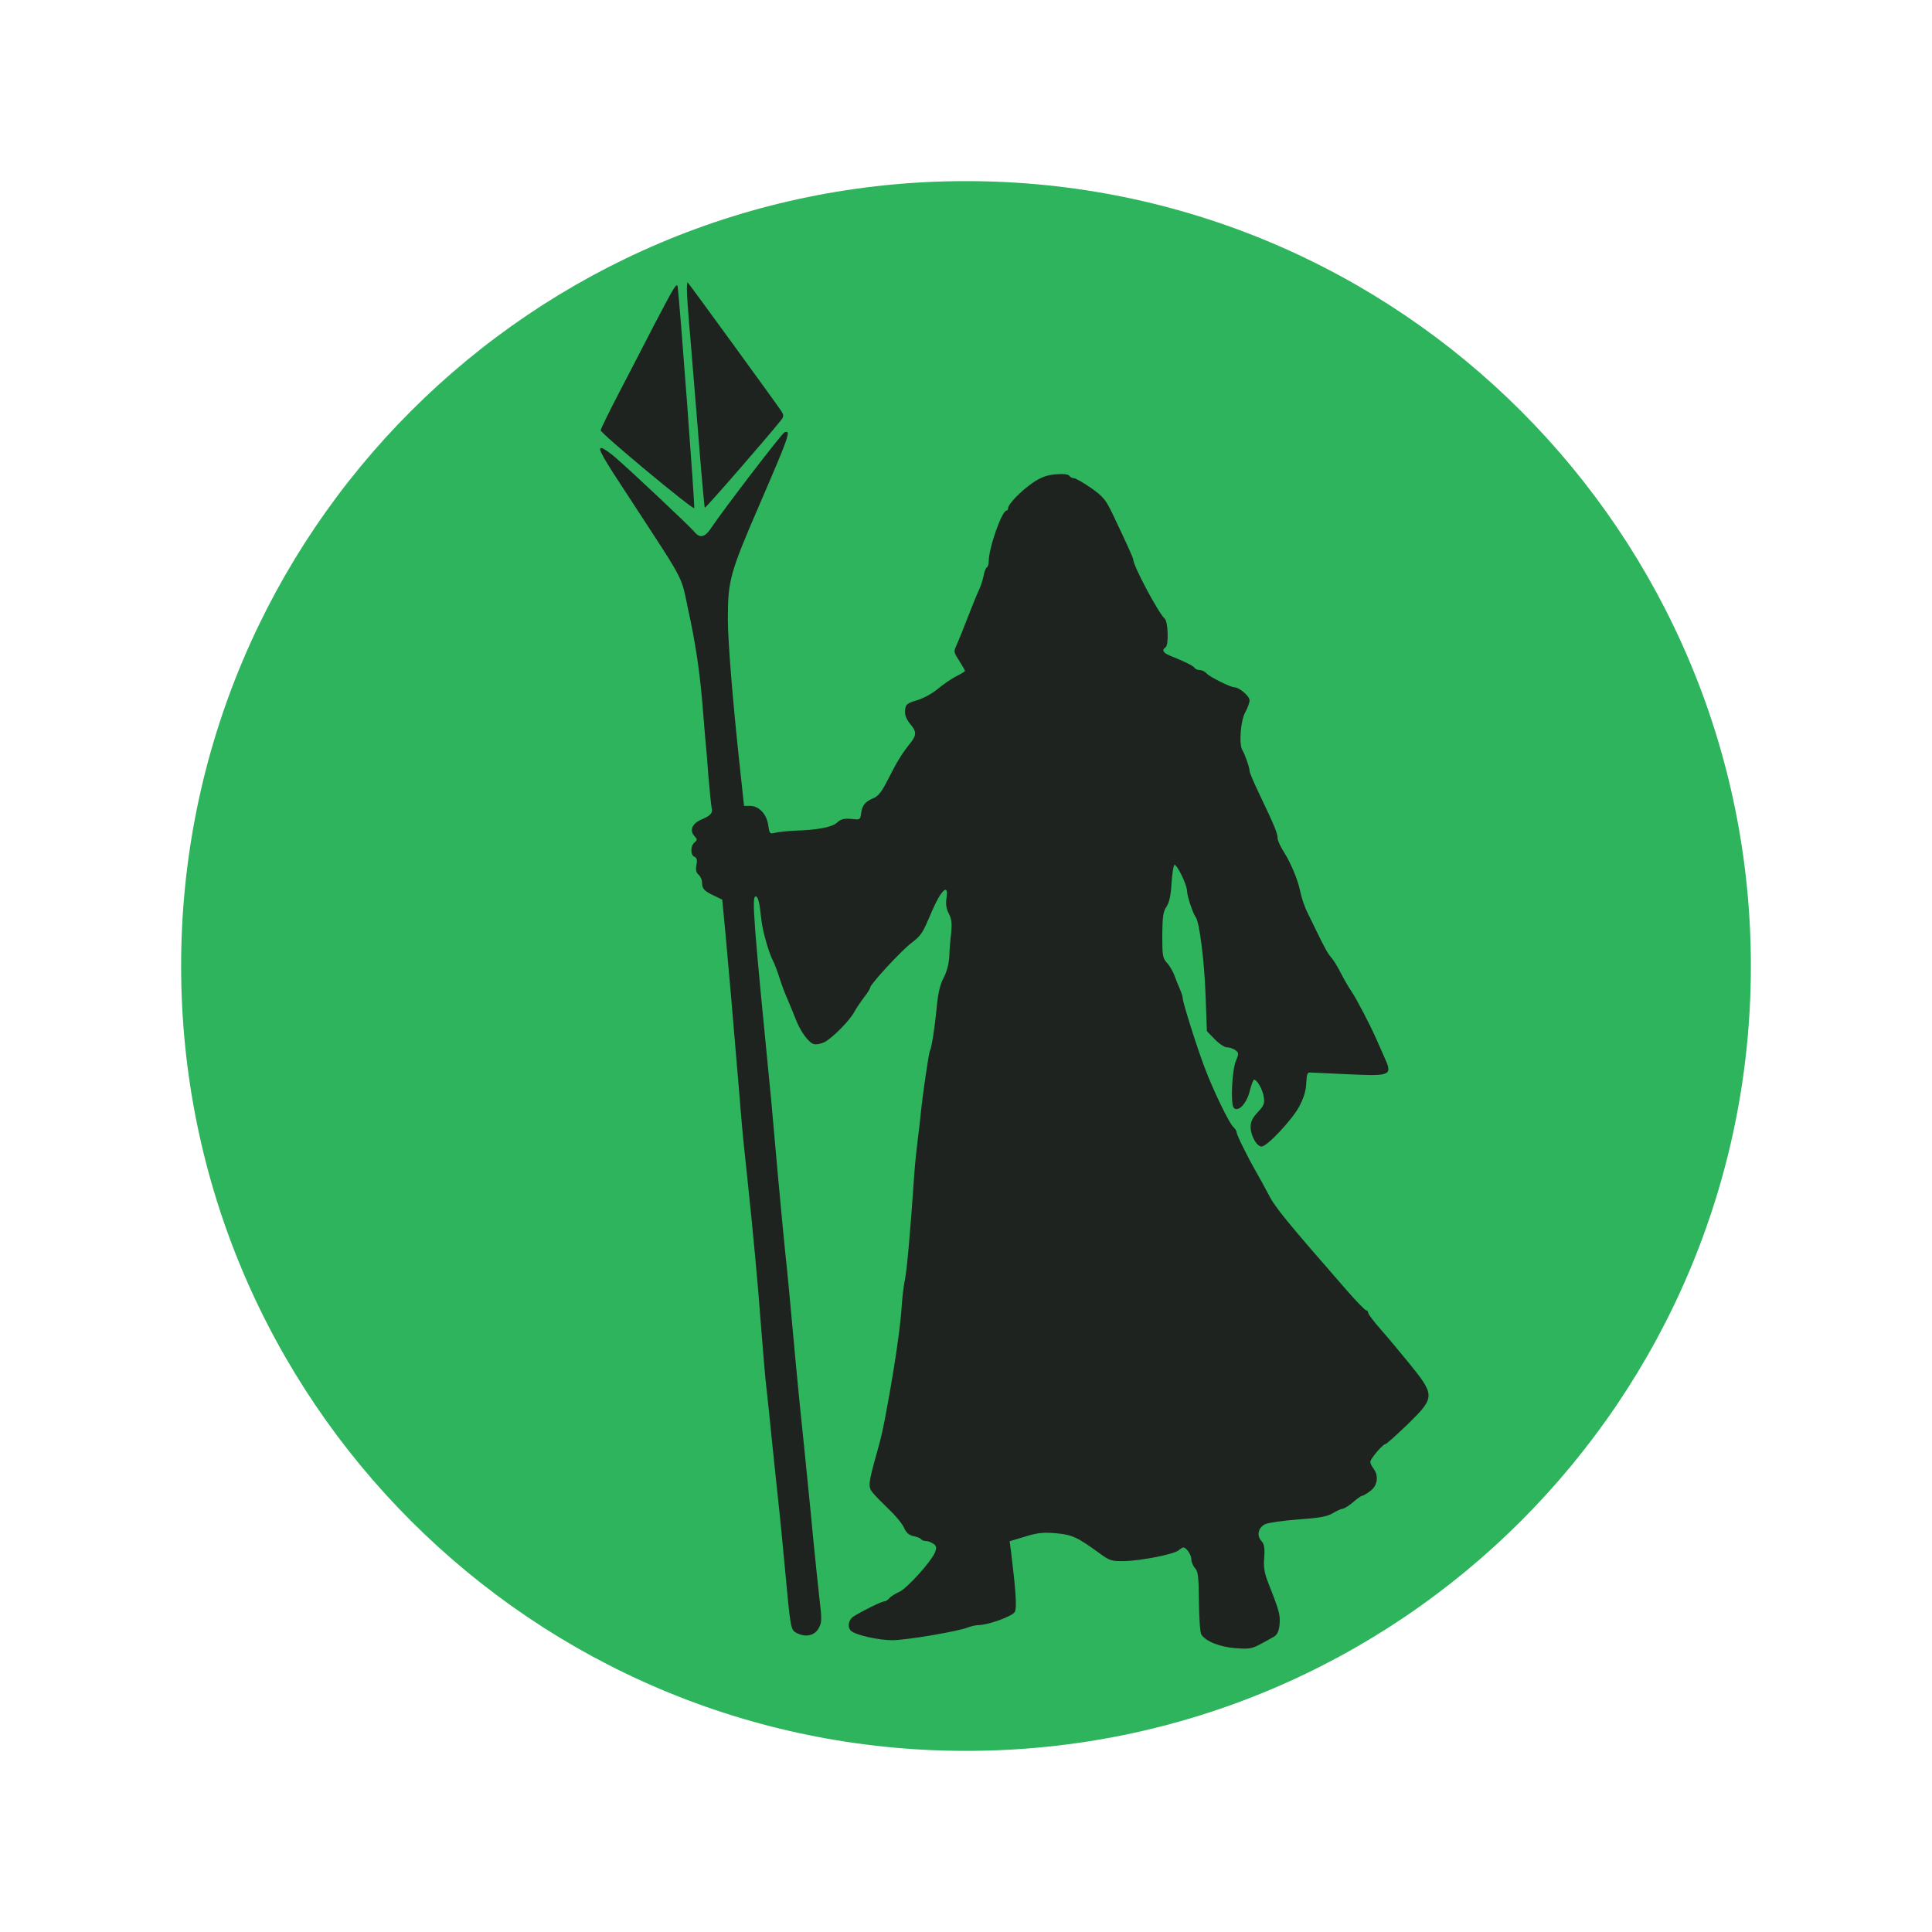
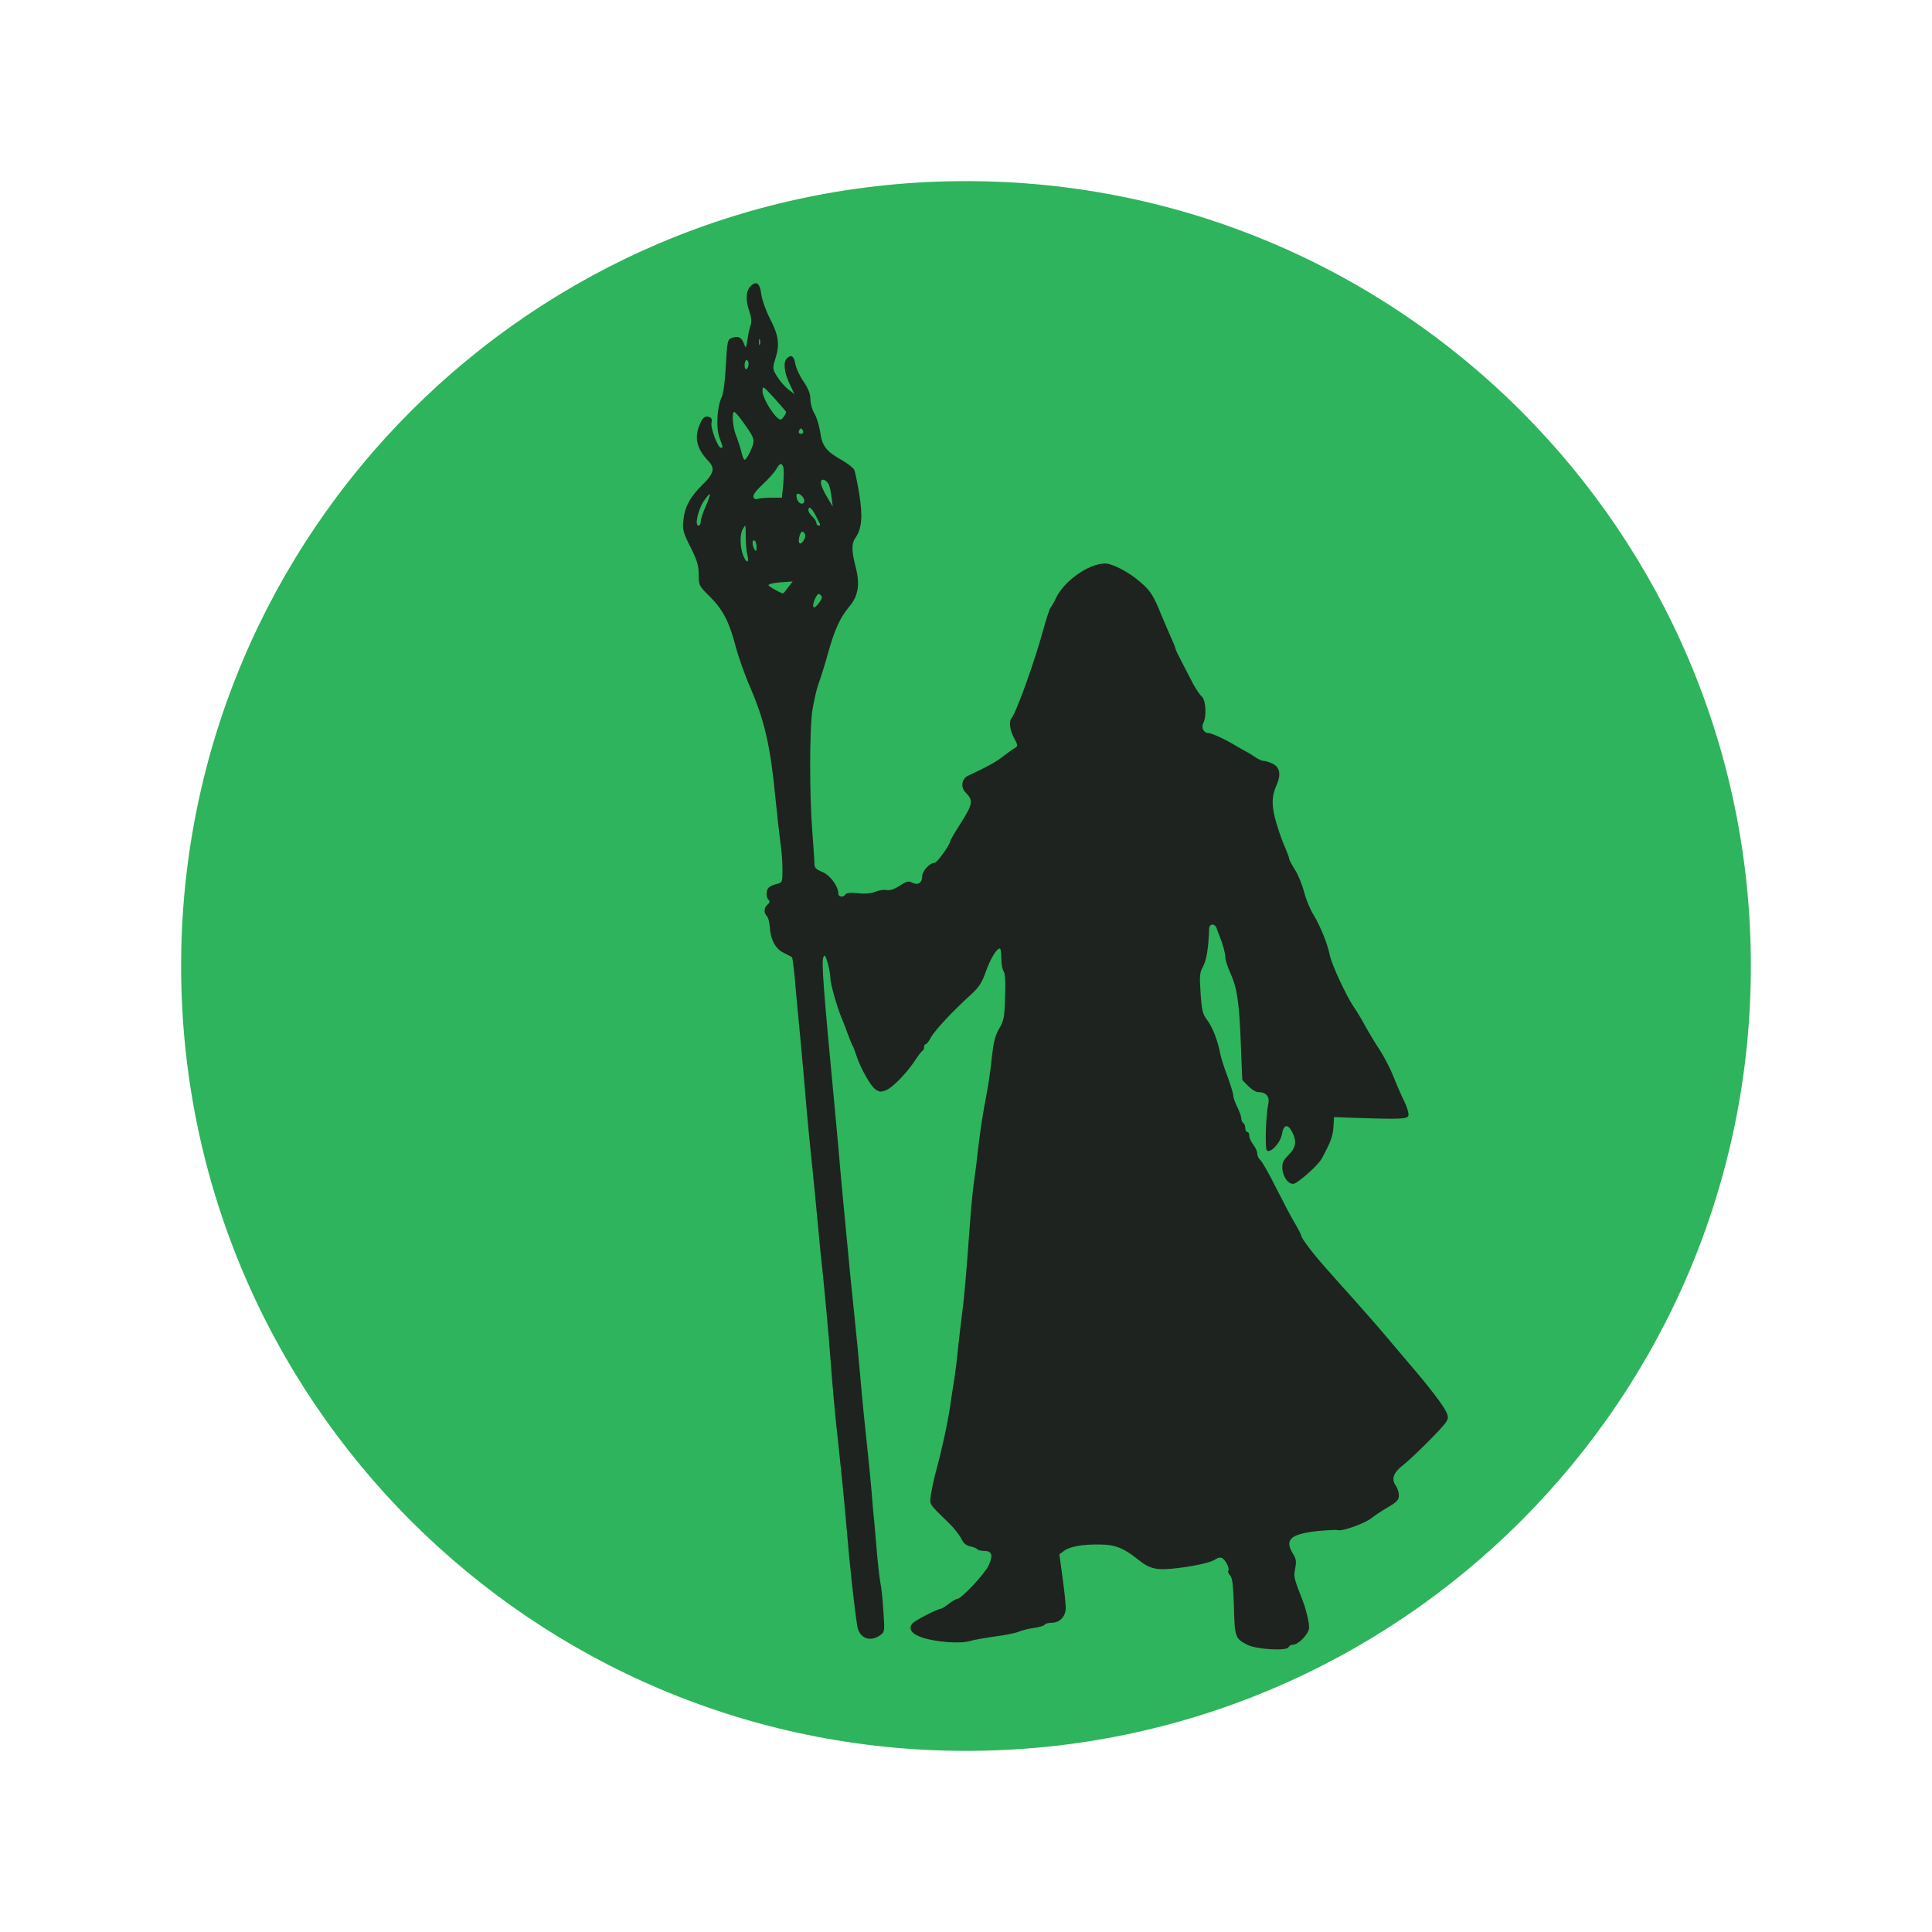
<svg xmlns="http://www.w3.org/2000/svg" viewBox="0 0 128 128">
  <circle cx="64" cy="64" r="52" fill="#2eb45c" />
-   <g transform="matrix(0.014283 0 0 -0.014283 -2.625 124.664)">
+   <g transform="matrix(0.013216 0 0 -0.013216 5.850088 123.634)">
    <g fill="#1e231f" stroke="none">
-       <path d="M3370 7384 c0 -21 5 -91 10 -154 6 -63 23 -281 40 -484 16 -203 31  -371 33 -373 4 -3 307 346 356 409 11 15 11 22 -5 45 -14 22 -417 576 -431  592 -1 2 -3 -13 -3 -35z" />
-       <path d="M3309 7389 c-9 -13 -51 -91 -94 -174 -42 -82 -115 -223 -161 -311  -46 -89 -84 -166 -84 -172 0 -14 427 -369 434 -361 4 6 -68 968 -77 1028 -1  10 -7 7 -18 -10z" />
-       <path d="M3823 6723 c-12 -4 -283 -358 -339 -442 -30 -46 -54 -52 -81 -18 -20  24 -288 277 -367 345 -27 23 -55 42 -63 42 -18 0 1 -35 142 -249 251 -385 226  -337 261 -501 33 -150 52 -277 65 -425 5 -66 12 -142 14 -170 3 -27 10 -108  15 -180 6 -71 13 -137 15 -145 7 -22 -6 -36 -47 -53 -43 -18 -57 -50 -34 -76  15 -16 15 -19 1 -31 -19 -16 -19 -59 0 -66 11 -5 14 -15 9 -38 -4 -23 -1 -36  10 -45 9 -8 16 -23 16 -35 0 -30 10 -41 55 -62 l39 -19 17 -180 c15 -162 31  -350 60 -695 14 -171 18 -221 35 -375 32 -300 53 -529 68 -730 9 -115 20 -248  26 -295 5 -47 17 -155 25 -240 9 -85 22 -213 30 -285 8 -71 21 -209 30 -305  26 -279 26 -283 55 -297 41 -21 82 -12 101 22 15 27 16 40 3 145 -7 63 -20  189 -29 280 -8 91 -27 273 -40 405 -14 132 -32 312 -40 400 -31 338 -35 384  -50 525 -8 80 -24 246 -35 370 -11 124 -24 270 -29 325 -82 832 -91 945 -72  945 11 0 18 -27 26 -105 6 -57 35 -158 57 -199 5 -10 18 -44 28 -75 9 -31 27  -76 38 -101 11 -25 27 -65 37 -90 21 -55 58 -107 84 -115 11 -3 33 1 49 9 37  19 119 102 139 141 9 17 29 46 44 66 16 20 29 41 29 46 0 15 143 170 190 206  47 36 52 43 96 147 43 101 80 134 68 62 -4 -27 -1 -49 11 -72 13 -24 15 -46  11 -89 -4 -31 -8 -81 -9 -111 -2 -34 -12 -71 -26 -97 -16 -30 -26 -71 -32  -135 -9 -96 -24 -192 -32 -205 -5 -9 -33 -198 -42 -288 -3 -33 -10 -91 -15  -130 -5 -38 -12 -106 -15 -150 -20 -290 -35 -455 -45 -500 -5 -22 -12 -83 -15  -135 -7 -90 -30 -249 -62 -425 -23 -127 -29 -155 -53 -240 -39 -140 -40 -153  -18 -181 11 -14 45 -48 75 -77 31 -29 62 -67 70 -85 10 -23 22 -34 43 -39 17  -3 33 -10 36 -14 3 -5 13 -9 23 -9 9 0 25 -6 35 -13 14 -10 15 -18 7 -39 -16  -42 -131 -169 -166 -184 -17 -7 -37 -20 -45 -28 -7 -9 -18 -16 -24 -16 -13 0  -102 -44 -143 -70 -25 -16 -30 -52 -10 -68 24 -19 126 -42 189 -42 65 0 302  40 351 59 16 6 38 11 49 11 45 0 158 41 169 61 10 19 5 96 -17 276 l-7 52 73  22 c59 18 86 20 143 15 74 -7 98 -18 197 -90 52 -38 59 -40 120 -39 81 2 230  32 251 50 8 7 18 13 22 13 14 0 37 -34 37 -55 0 -13 8 -31 17 -41 14 -14 17  -39 18 -153 1 -75 5 -144 11 -154 18 -31 86 -59 160 -64 61 -5 76 -2 113 18  24 13 52 28 62 34 20 10 29 35 29 80 0 31 -11 64 -53 170 -18 46 -23 73 -19  118 3 45 0 63 -13 77 -23 26 -15 62 17 78 15 7 84 17 153 22 98 7 134 13 161  29 19 12 41 21 47 21 7 1 28 14 47 30 19 17 38 30 43 30 4 0 21 10 37 22 34  25 40 70 15 104 -8 10 -15 24 -15 31 0 14 58 83 71 83 4 0 51 42 104 93 127  125 127 132 -1 289 -37 45 -93 113 -126 150 -32 36 -58 71 -58 77 0 6 -4 11  -9 11 -5 0 -47 43 -93 96 -281 322 -330 382 -361 443 -19 36 -45 84 -58 106  -38 66 -89 169 -89 181 0 6 -7 17 -15 24 -19 16 -94 171 -133 275 -37 97 -102  304 -102 322 0 7 -6 27 -14 45 -8 18 -20 48 -26 65 -7 18 -22 43 -34 56 -19  20 -21 34 -21 127 1 86 4 110 20 133 13 20 20 53 23 108 3 44 9 82 13 85 11 6  59 -92 59 -121 0 -24 28 -105 40 -121 17 -20 40 -199 46 -364 l6 -165 36 -37  c20 -21 46 -38 57 -38 12 0 29 -6 39 -13 16 -12 17 -16 3 -49 -19 -45 -26  -203 -10 -219 21 -21 60 21 74 79 7 28 16 52 20 52 14 0 40 -46 45 -81 5 -29  0 -40 -28 -70 -26 -28 -34 -45 -33 -72 2 -41 29 -87 51 -87 25 0 140 122 174  185 22 42 32 75 33 110 2 42 5 50 21 48 10 0 89 -4 175 -8 199 -9 205 -6 166  80 -15 33 -33 74 -40 90 -28 63 -89 180 -112 214 -14 20 -36 59 -50 86 -14 28  -33 59 -43 70 -18 21 -32 47 -70 125 -12 25 -30 61 -39 80 -16 31 -29 70 -37  107 -9 47 -42 126 -70 171 -19 29 -34 61 -34 72 0 22 -14 57 -81 197 -27 56  -49 107 -49 115 0 16 -22 78 -33 96 -17 26 -9 138 13 176 11 20 20 45 20 56 0  19 -48 60 -70 60 -18 0 -117 49 -130 65 -7 8 -21 15 -31 15 -10 0 -21 5 -24  10 -6 10 -43 28 -117 58 -29 12 -36 26 -18 37 16 10 12 121 -4 134 -28 24  -146 245 -146 275 0 7 -39 92 -92 203 -35 74 -46 87 -104 128 -36 25 -71 45  -79 45 -8 0 -17 5 -21 11 -4 7 -28 10 -63 7 -43 -4 -68 -13 -108 -40 -54 -38  -113 -98 -113 -117 0 -6 -3 -11 -7 -11 -22 0 -83 -174 -83 -236 0 -13 -4 -25  -9 -28 -5 -3 -12 -21 -15 -40 -4 -19 -13 -47 -20 -62 -8 -16 -31 -72 -51 -124  -20 -52 -43 -109 -51 -127 -18 -40 -18 -37 11 -83 14 -22 25 -41 25 -44 0 -2  -18 -14 -41 -25 -23 -12 -61 -38 -85 -58 -24 -21 -67 -44 -96 -53 -48 -14 -53  -19 -56 -46 -2 -22 5 -40 22 -62 32 -37 32 -52 4 -89 -39 -48 -62 -85 -103  -166 -30 -60 -46 -81 -69 -91 -40 -16 -53 -34 -58 -71 -2 -25 -7 -30 -28 -27  -50 5 -63 3 -84 -16 -23 -21 -91 -34 -196 -37 -36 -2 -77 -6 -91 -10 -25 -6  -26 -4 -32 37 -7 50 -43 88 -85 88 l-27 0 -18 168 c-34 311 -57 597 -57 697 0  182 9 214 150 540 136 315 144 339 113 328z" />
+       <path d="M3320 7920 c-24 -24 -26 -71 -5 -129 9 -26 11 -50 6 -64 -5 -12 -12 -44 -16 -72 -8 -48 -9 -49 -18 -23 -13 33 -29 40 -61 29 -22 -9 -23 -15 -30 -139 -4 -79 -12 -141 -21 -159 -23 -47 -29 -151 -11 -202 19 -51 19 -51 7 -51 -15 0 -53 101 -47 125 4 16 1 25 -10 29 -22 8 -34 -1 -50 -40 -27 -65 -13 -120 45 -181 34 -35 27 -63 -30 -118 -62 -61 -89 -111 -96 -179 -5 -46 -1 -61 36 -134 33 -66 41 -92 41 -137 0 -54 1 -57 55 -110 67 -67 98 -127 131 -253 14 -53 47 -146 74 -207 70 -163 100 -293 124 -545 9 -91 21 -195 26 -233 6 -37 10 -96 10 -132 0 -62 -1 -65 -27 -71 -16 -4 -34 -11 -40 -17 -16 -12 -17 -49 -3 -63 8 -8 6 -15 -5 -24 -18 -15 -20 -41 -3 -58 6 -6 12 -28 14 -49 3 -67 28 -114 69 -134 21 -10 40 -21 43 -23 2 -3 8 -47 13 -98 4 -51 17 -192 29 -313 11 -121 25 -274 30 -340 6 -66 15 -165 21 -220 12 -115 25 -244 39 -395 5 -58 14 -148 20 -200 16 -158 31 -318 41 -455 11 -147 23 -278 38 -410 18 -166 31 -299 41 -415 17 -205 40 -412 55 -507 10 -60 63 -82 114 -46 23 16 24 19 17 117 -3 56 -10 124 -16 151 -5 28 -14 111 -20 187 -6 75 -13 149 -15 165 -1 15 -6 64 -9 108 -4 44 -11 118 -16 165 -17 159 -30 285 -41 415 -6 72 -18 193 -26 270 -8 77 -18 178 -23 225 -25 255 -54 566 -60 645 -5 50 -13 142 -19 205 -56 589 -66 722 -56 747 6 14 10 9 21 -27 7 -25 14 -60 14 -78 0 -30 36 -154 59 -207 5 -11 17 -42 27 -70 10 -27 21 -54 24 -60 4 -5 13 -28 20 -50 20 -63 72 -156 97 -172 19 -13 28 -13 53 -3 34 14 104 87 146 151 16 24 32 46 37 47 4 2 7 10 7 18 0 8 3 14 8 14 4 0 16 15 26 34 19 35 109 132 202 216 39 36 54 59 73 113 23 65 54 117 71 117 4 0 7 -22 7 -49 0 -27 5 -56 11 -64 8 -10 11 -50 8 -129 -3 -103 -6 -120 -30 -160 -20 -35 -28 -67 -36 -139 -5 -52 -16 -132 -25 -179 -22 -113 -33 -188 -45 -290 -5 -47 -14 -119 -20 -160 -6 -41 -15 -133 -20 -205 -21 -289 -29 -374 -39 -450 -6 -44 -15 -125 -21 -180 -5 -55 -14 -125 -19 -155 -5 -30 -14 -89 -20 -130 -12 -85 -41 -219 -71 -329 -11 -40 -22 -94 -26 -120 -6 -50 -13 -41 90 -141 25 -24 53 -60 62 -78 11 -23 24 -35 45 -39 16 -3 32 -10 35 -14 3 -5 19 -9 35 -9 39 0 46 -21 23 -72 -18 -41 -137 -168 -157 -168 -5 0 -25 -11 -43 -25 -18 -14 -36 -25 -40 -25 -16 0 -131 -59 -143 -74 -22 -27 -4 -53 52 -71 67 -22 188 -31 235 -17 20 6 77 16 126 23 50 6 104 17 120 24 17 7 52 16 78 19 26 4 50 11 53 17 4 5 19 9 36 9 39 0 69 32 69 74 0 19 -7 87 -16 152 l-16 117 23 17 c28 22 94 34 182 32 74 0 118 -18 188 -74 64 -51 94 -57 209 -43 100 13 165 30 186 46 6 5 18 7 26 4 18 -7 41 -53 33 -65 -3 -5 1 -15 9 -23 11 -11 16 -49 19 -155 4 -155 6 -161 68 -193 47 -23 200 -32 206 -11 3 6 12 12 22 12 28 0 81 56 81 86 0 26 -15 90 -30 129 -47 121 -48 123 -40 166 7 36 5 50 -11 75 -43 70 -13 98 118 113 50 5 99 8 109 5 23 -6 137 36 166 60 12 10 47 34 80 53 48 28 58 39 58 61 0 15 -7 38 -16 50 -23 33 -11 65 37 102 51 41 195 184 215 215 12 19 13 27 2 51 -14 32 -89 130 -183 239 -33 39 -73 86 -89 105 -43 52 -123 144 -191 220 -33 37 -94 104 -134 150 -71 79 -130 157 -131 172 0 4 -14 31 -31 60 -18 29 -60 110 -95 179 -34 69 -70 131 -78 138 -9 8 -16 22 -16 33 0 11 -9 31 -20 45 -11 14 -20 34 -20 44 0 11 -4 19 -10 19 -5 0 -10 9 -10 19 0 11 -4 23 -10 26 -5 3 -10 14 -10 23 0 10 -9 35 -20 57 -11 22 -20 47 -20 57 0 10 -13 53 -29 96 -16 42 -32 93 -36 112 -12 66 -39 135 -65 170 -24 31 -28 48 -34 135 -6 89 -5 104 13 136 17 32 27 95 30 192 1 9 8 17 16 17 9 0 18 -8 21 -17 3 -10 10 -27 14 -38 17 -41 30 -89 30 -110 0 -13 12 -49 26 -80 33 -73 44 -144 52 -362 l7 -172 29 -30 c17 -17 39 -31 51 -31 40 0 59 -23 50 -61 -12 -55 -17 -221 -7 -231 17 -17 69 38 76 82 8 48 29 53 51 10 24 -46 19 -78 -18 -115 -28 -28 -33 -40 -31 -71 4 -40 28 -74 54 -74 20 0 125 92 144 128 44 81 55 112 58 157 l3 50 75 -3 c261 -9 295 -8 298 12 2 10 -7 42 -21 70 -14 28 -38 83 -53 121 -15 39 -46 99 -69 135 -24 36 -57 91 -74 122 -17 32 -43 75 -57 95 -39 57 -111 214 -120 258 -10 54 -48 149 -82 204 -16 25 -37 76 -47 113 -9 37 -30 88 -46 113 -16 25 -29 50 -29 55 0 6 -9 29 -19 53 -11 23 -31 78 -44 122 -26 85 -26 136 -1 192 24 53 18 90 -16 108 -16 8 -36 15 -45 15 -10 0 -29 8 -43 18 -15 10 -34 22 -42 26 -8 4 -33 18 -55 31 -52 32 -123 65 -140 65 -23 0 -37 27 -26 49 18 33 14 116 -7 134 -10 9 -28 36 -41 59 -12 24 -38 72 -56 108 -19 36 -35 69 -35 73 0 5 -11 32 -24 60 -13 29 -33 77 -46 107 -40 99 -54 122 -105 166 -55 49 -140 94 -178 94 -82 0 -206 -88 -247 -175 -8 -18 -20 -38 -26 -46 -6 -8 -23 -61 -39 -119 -40 -149 -134 -409 -156 -434 -15 -17 -10 -60 12 -101 20 -37 20 -40 4 -50 -10 -5 -36 -24 -59 -42 -36 -28 -81 -53 -176 -97 -32 -15 -38 -58 -12 -84 39 -39 37 -57 -22 -150 -31 -48 -56 -91 -56 -96 0 -15 -65 -106 -76 -106 -26 0 -64 -42 -64 -70 0 -32 -22 -45 -52 -29 -16 9 -27 5 -60 -16 -27 -18 -49 -25 -66 -22 -14 3 -39 -1 -57 -9 -20 -8 -51 -11 -87 -7 -36 4 -58 2 -62 -6 -10 -16 -36 -14 -36 4 0 37 -42 94 -81 109 -32 13 -39 21 -39 43 0 16 -5 84 -10 153 -15 179 -15 520 0 615 7 44 20 102 30 130 10 27 33 99 49 158 35 123 59 174 109 235 43 52 51 110 28 198 -20 77 -20 114 -2 140 34 48 39 108 21 222 -10 59 -21 114 -26 123 -5 9 -32 30 -61 47 -79 44 -100 72 -109 141 -5 33 -18 75 -29 93 -11 18 -20 50 -20 71 0 27 -10 53 -35 90 -20 29 -38 69 -41 90 -7 38 -21 46 -42 25 -19 -19 -14 -68 13 -126 l25 -53 -26 20 c-28 22 -55 55 -73 89 -10 19 -9 33 5 74 21 66 14 114 -30 198 -19 37 -38 90 -42 118 -7 58 -25 71 -54 42z m47 -292 c-3 -7 -5 -2 -5 12 0 14 2 19 5 13 2 -7 2 -19 0 -25z m-57 -97 c0 -11 -4 -23 -10 -26 -6 -4 -10 5 -10 19 0 14 5 26 10 26 6 0 10 -9 10 -19z m188 -240 c1 -4 -4 -15 -12 -26 -12 -16 -16 -17 -30 -6 -31 26 -76 105 -76 134 0 30 1 29 58 -33 31 -35 58 -66 60 -69z m-223 -42 c57 -78 64 -93 58 -119 -7 -29 -34 -80 -43 -80 -4 0 -12 19 -17 43 -6 23 -18 60 -27 82 -16 42 -21 115 -8 115 4 0 21 -19 37 -41z m304 -68 c-15 -5 -22 6 -14 19 6 9 10 9 16 -1 5 -8 4 -15 -2 -18z m-95 -167 c3 -8 3 -47 0 -85 l-7 -69 -53 0 c-29 0 -59 -3 -68 -6 -9 -4 -18 0 -22 9 -3 10 13 32 46 63 28 26 59 60 68 76 19 32 27 35 36 12z m226 -84 c6 -10 13 -41 16 -67 l6 -48 -26 44 c-35 58 -43 91 -22 91 8 0 20 -9 26 -20z m-615 -114 c-14 -31 -25 -65 -25 -76 0 -11 -5 -20 -11 -20 -20 0 -3 78 26 122 15 22 28 38 31 35 2 -2 -7 -29 -21 -61z m483 52 c16 -16 15 -38 -2 -38 -13 0 -26 20 -26 41 0 13 14 11 28 -3z m67 -95 c11 -21 21 -41 23 -45 2 -5 -1 -8 -7 -8 -6 0 -11 6 -11 13 0 8 -9 22 -20 32 -11 10 -20 24 -20 32 0 24 16 13 35 -24z m-349 -110 c0 -32 3 -73 8 -90 11 -44 -6 -43 -22 0 -15 41 -16 102 -2 128 6 10 12 19 13 19 2 0 3 -26 3 -57z m297 13 c7 -16 -18 -54 -28 -44 -9 9 3 58 14 58 5 0 11 -6 14 -14z m-243 -64 c0 -21 -2 -24 -10 -12 -13 20 -13 53 0 45 6 -3 10 -18 10 -33z m158 -202 c-12 -16 -23 -30 -25 -30 -10 0 -73 35 -73 41 0 8 36 14 93 17 l28 2 -23 -30z m169 -47 c4 -12 -33 -60 -41 -52 -10 9 15 70 27 66 6 -2 12 -8 14 -14z" />
    </g>
  </g>
</svg>
